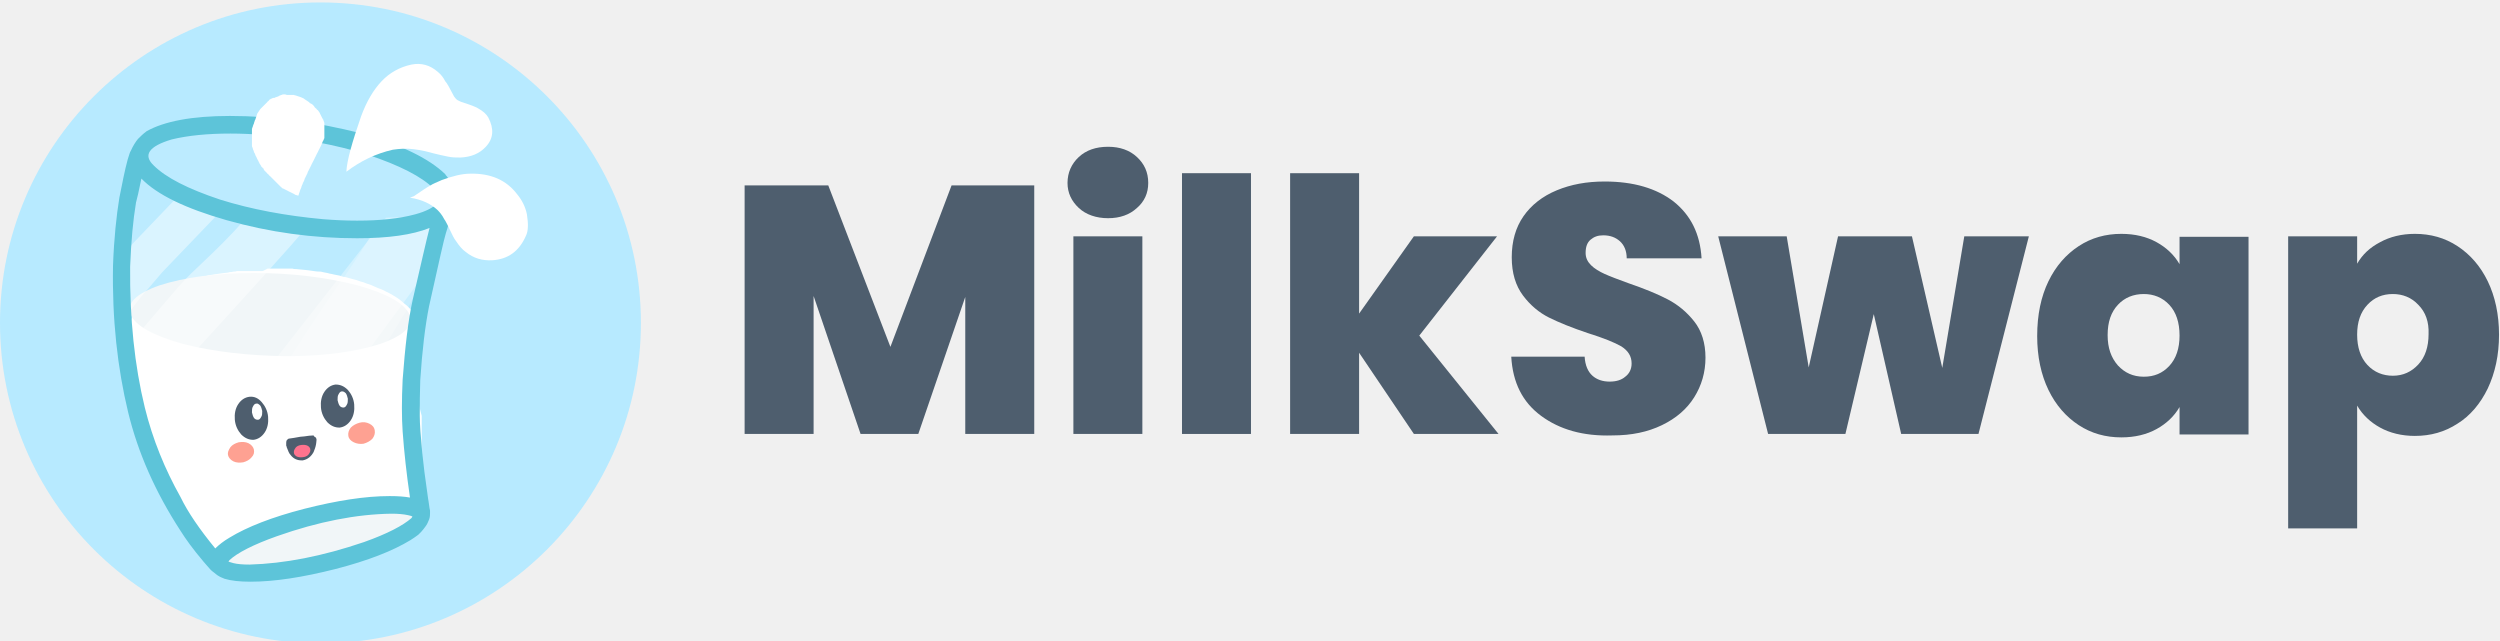
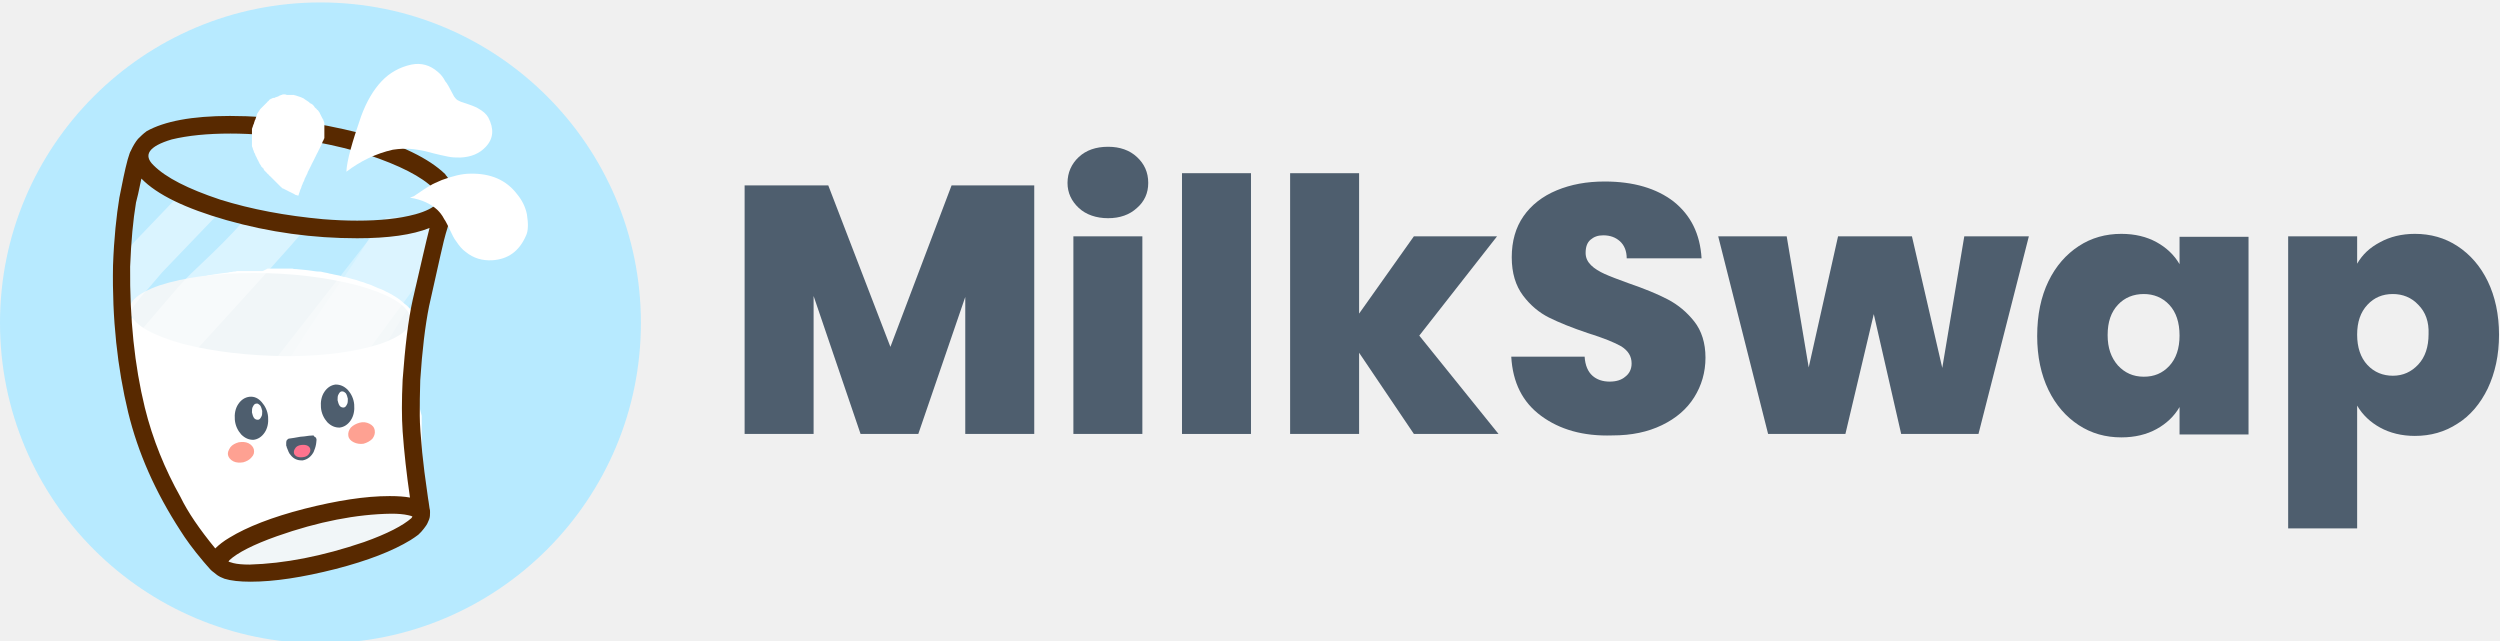
<svg xmlns="http://www.w3.org/2000/svg" version="1.1" id="Calque_1" x="0px" y="0px" viewBox="0 0 511 131" style="enable-background:new 0 0 511 131;" xml:space="preserve">
  <style type="text/css">
	.st0{fill:#4E5E6E;}
	.st1{fill:#B7EAFF;}
	.st2{fill:#FFFFFF;fill-opacity:6.274510e-02;}
	.st3{fill:#FFFFFF;}
	.st4{fill:#F1F6F8;}
	.st5{fill:#FFFFFF;fill-opacity:0.451;}
	.st6{fill:#F1F6F8;fill-opacity:0.451;}
	.st7{fill:#FFFFFF;fill-opacity:0.204;}
	.st8{fill:#FFFFFF;fill-opacity:0.333;}
- 	.st9{fill:#5DC4D9;}
+ 	.st9{fill:#582900;}
	.st10{fill:#FEA192;}
	.st11{fill:#FF738E;}
</style>
  <g>
    <path class="st0" d="M211.4,37.9v50.8h-14.1v-28l-9.6,28h-11.8l-9.6-28.2v28.2h-14.1V37.9h17.1l12.7,33l12.5-33H211.4z" />
    <path class="st0" d="M220.5,42.5c-1.5-1.4-2.3-3.1-2.3-5.1c0-2.1,0.8-3.9,2.3-5.3c1.5-1.4,3.5-2.1,6-2.1c2.4,0,4.4,0.7,5.9,2.1   c1.5,1.4,2.3,3.1,2.3,5.3c0,2.1-0.8,3.8-2.3,5.1c-1.5,1.4-3.5,2.1-5.9,2.1C224.1,44.6,222,43.9,220.5,42.5z M233.5,48.3v40.4h-14.1   V48.3H233.5z" />
    <path class="st0" d="M255.7,35.4v53.3h-14.1V35.4H255.7z" />
    <path class="st0" d="M289,88.7l-11.2-16.6v16.6h-14.1V35.4h14.1v28.7L289,48.3H306l-15.9,20.3l16.2,20.1H289z" />
    <path class="st0" d="M315,85c-3.8-2.8-5.8-6.8-6.1-12.1h15c0.1,1.8,0.7,3.1,1.6,3.9c0.9,0.8,2.1,1.2,3.5,1.2c1.3,0,2.4-0.3,3.2-1   c0.8-0.6,1.3-1.5,1.3-2.7c0-1.5-0.7-2.6-2.1-3.5c-1.4-0.8-3.6-1.7-6.8-2.7c-3.3-1.1-6-2.2-8-3.2c-2-1-3.8-2.5-5.3-4.5   c-1.5-2-2.3-4.6-2.3-7.8c0-3.3,0.8-6.1,2.4-8.4c1.6-2.3,3.9-4.1,6.8-5.3c2.9-1.2,6.1-1.8,9.8-1.8c5.9,0,10.6,1.4,14.1,4.1   c3.5,2.8,5.4,6.6,5.7,11.6h-15.3c0-1.5-0.5-2.7-1.4-3.5c-0.9-0.8-2-1.2-3.4-1.2c-1.1,0-1.9,0.3-2.6,0.9c-0.7,0.6-1,1.5-1,2.7   c0,1,0.4,1.8,1.1,2.5c0.7,0.7,1.7,1.3,2.8,1.8c1.1,0.5,2.7,1.1,4.9,1.9c3.2,1.1,5.9,2.2,8,3.3c2.1,1.1,3.9,2.6,5.4,4.5   c1.5,1.9,2.3,4.4,2.3,7.4c0,3-0.8,5.7-2.3,8.1c-1.5,2.4-3.7,4.3-6.6,5.7c-2.9,1.4-6.2,2.1-10.1,2.1C323.6,89.2,318.8,87.8,315,85z" />
    <path class="st0" d="M414.7,48.3l-10.3,40.4h-15.8l-5.6-24.5l-5.8,24.5h-15.8l-10.2-40.4h14l4.5,26.8l6-26.8h15.1l6.2,26.9   l4.5-26.9H414.7z" />
    <path class="st0" d="M418.7,57.5c1.5-3.1,3.6-5.5,6.2-7.2c2.6-1.7,5.5-2.5,8.7-2.5c2.8,0,5.2,0.6,7.2,1.7c2,1.1,3.6,2.6,4.7,4.5   v-5.6h14.1v40.4h-14.1v-5.6c-1.1,1.9-2.7,3.4-4.7,4.5c-2,1.1-4.4,1.7-7.2,1.7c-3.2,0-6.1-0.8-8.7-2.5c-2.6-1.7-4.7-4.1-6.2-7.2   c-1.5-3.1-2.3-6.8-2.3-11C416.4,64.3,417.2,60.6,418.7,57.5z M443.4,62.3c-1.4-1.5-3.2-2.2-5.2-2.2c-2.1,0-3.9,0.7-5.3,2.2   c-1.4,1.5-2.1,3.5-2.1,6.2c0,2.6,0.7,4.6,2.1,6.2c1.4,1.5,3.1,2.3,5.3,2.3c2.1,0,3.8-0.7,5.2-2.2c1.4-1.5,2.1-3.6,2.1-6.2   C445.5,65.9,444.8,63.8,443.4,62.3z" />
    <path class="st0" d="M486.5,49.5c2-1.1,4.4-1.7,7.1-1.7c3.2,0,6.1,0.8,8.7,2.5c2.6,1.7,4.7,4.1,6.2,7.2c1.5,3.1,2.3,6.8,2.3,10.9   c0,4.2-0.8,7.8-2.3,11c-1.5,3.1-3.6,5.6-6.2,7.2c-2.6,1.7-5.5,2.5-8.7,2.5c-2.7,0-5.1-0.6-7.1-1.7c-2-1.1-3.6-2.6-4.7-4.5V108   h-14.1V48.3h14.1v5.6C482.9,52,484.4,50.6,486.5,49.5z M494.3,62.3c-1.4-1.5-3.2-2.2-5.2-2.2c-2.1,0-3.8,0.7-5.2,2.2   c-1.4,1.5-2.1,3.5-2.1,6.1c0,2.6,0.7,4.7,2.1,6.2c1.4,1.5,3.2,2.2,5.2,2.2c2.1,0,3.8-0.8,5.2-2.3c1.4-1.5,2.1-3.6,2.1-6.2   C496.5,65.8,495.8,63.8,494.3,62.3z" />
  </g>
  <circle class="st1" cx="65.5" cy="66" r="65.5" />
  <g>
    <g>
      <path class="st2" d="M47.3,24.7c-6.7,0.1-11.8,0.9-15.1,2.5c-2.4,1.7-4,5.2-5,10.6c-1.3,7.4-1.2,18.5,0.2,33.1    c0.5,8.1,2.5,17.2,6,27.4L85,79.8c0.2-6.9,0.6-13,1.4-18.5c0.3-2.2,0.5-3.6,0.7-4.4c2-7.6,3-12.1,3-13.5c0.3-2.7-0.2-4.9-1.5-6.6    c-2.9-3.8-7.7-6.6-14.5-8.4C66.6,26.1,57.6,24.9,47.3,24.7" />
    </g>
    <g>
      <path class="st3" d="M53.6,55.4c-0.2,0-0.3,0-0.5,0c-0.2,0-0.5,0-0.9,0c-0.4,0-0.7,0-1,0c-0.3,0-0.6,0-0.9,0c-0.3,0-0.6,0-0.9,0    c-0.3,0-0.5,0-0.7,0c-0.2,0-0.4,0-0.6,0.1c-0.2,0-0.5,0-0.7,0.1c-0.2,0-0.5,0-0.7,0.1c-0.2,0-0.5,0.1-0.8,0.1    c-0.3,0-0.6,0.1-0.8,0.1c-0.2,0-0.5,0.1-0.7,0.1c-0.2,0-0.4,0.1-0.6,0.1c-0.2,0-0.4,0.1-0.7,0.1c-0.2,0-0.6,0.1-0.9,0.2    c-0.4,0.1-0.7,0.2-1,0.2c-0.3,0.1-0.6,0.2-0.9,0.2c-0.3,0.1-0.5,0.1-0.7,0.2c-0.2,0.1-0.5,0.1-0.8,0.2c-0.3,0.1-0.5,0.2-0.7,0.2    c-0.2,0.1-0.4,0.1-0.6,0.2c-0.2,0.1-0.4,0.1-0.6,0.2c-0.2,0.1-0.4,0.2-0.6,0.2c-0.2,0.1-0.5,0.2-0.7,0.3s-0.4,0.2-0.6,0.3    S34.3,59,34,59.1c-0.3,0.1-0.5,0.3-0.7,0.4c-0.2,0.1-0.5,0.3-0.7,0.4c-0.2,0.1-0.4,0.3-0.6,0.4c-0.2,0.1-0.4,0.3-0.6,0.4    c-0.2,0.1-0.4,0.3-0.6,0.4c-0.2,0.2-0.5,0.3-0.7,0.5c-0.2,0.2-0.4,0.3-0.6,0.5c-0.2,0.1-0.3,0.3-0.5,0.5c-0.2,0.2-0.3,0.3-0.5,0.4    c-0.1,0.1-0.3,0.3-0.4,0.4c-0.1,0.1-0.3,0.3-0.4,0.4c-0.1,0.2-0.3,0.3-0.4,0.5c-0.1,0.2-0.3,0.4-0.3,0.6c-0.1,0.2-0.2,0.4-0.3,0.6    c-0.1,0.2-0.1,0.4-0.2,0.7c-0.1,0.2-0.1,0.5-0.1,0.7c0,0.2-0.1,0.4-0.1,0.7c0,0.3,0,0.5,0,0.7c0,0.2,0,0.5,0,0.7    c0,0.2,0,0.5,0,0.7c0,0.2,0,0.4,0,0.6c0,0.2,0,0.4,0.1,0.6c0,0.2,0,0.4,0.1,0.6s0.1,0.5,0.1,0.8c0,0.3,0.1,0.6,0.1,0.8    c0,0.3,0.1,0.5,0.1,0.7c0,0.2,0.1,0.5,0.2,0.8s0.1,0.6,0.2,0.9c0.1,0.3,0.1,0.5,0.2,0.7c0,0.2,0.1,0.4,0.1,0.7s0.1,0.5,0.2,0.8    c0.1,0.3,0.1,0.5,0.2,0.7c0,0.2,0.1,0.4,0.1,0.6c0,0.2,0.1,0.5,0.2,0.8s0.1,0.6,0.2,0.9s0.1,0.6,0.2,0.8c0.1,0.2,0.1,0.5,0.1,0.7    c0,0.2,0.1,0.4,0.1,0.6c0,0.2,0.1,0.4,0.1,0.7c0.1,0.3,0.1,0.5,0.2,0.7c0,0.2,0.1,0.5,0.2,0.8c0.1,0.3,0.1,0.6,0.2,0.9    c0.1,0.3,0.1,0.6,0.2,0.8c0.1,0.2,0.1,0.5,0.2,0.7c0.1,0.2,0.1,0.5,0.2,0.7c0,0.2,0.1,0.5,0.1,0.7c0,0.2,0.1,0.5,0.1,0.7    c0.1,0.2,0.1,0.5,0.2,0.8c0.1,0.3,0.1,0.6,0.2,0.9c0.1,0.3,0.1,0.6,0.2,0.9c0.1,0.2,0.1,0.5,0.2,0.8c0.1,0.3,0.1,0.5,0.2,0.8    c0.1,0.3,0.1,0.5,0.2,0.7c0.1,0.2,0.1,0.4,0.2,0.7c0.1,0.2,0.1,0.4,0.2,0.7c0.1,0.3,0.2,0.5,0.3,0.9c0.1,0.3,0.2,0.6,0.3,0.8    c0.1,0.2,0.1,0.4,0.2,0.6c0.1,0.2,0.2,0.5,0.3,0.7c0.1,0.3,0.2,0.5,0.3,0.8c0.1,0.3,0.2,0.5,0.3,0.7c0.1,0.2,0.2,0.5,0.4,0.8    c0.1,0.3,0.3,0.6,0.4,0.8c0.1,0.2,0.2,0.5,0.4,0.7c0.1,0.3,0.3,0.5,0.4,0.8c0.1,0.3,0.3,0.5,0.4,0.7c0.1,0.2,0.3,0.5,0.4,0.7    c0.1,0.2,0.3,0.4,0.4,0.6c0.1,0.2,0.3,0.4,0.4,0.6c0.1,0.2,0.3,0.4,0.4,0.6c0.1,0.2,0.3,0.4,0.5,0.6c0.2,0.2,0.3,0.5,0.5,0.7    c0.2,0.2,0.3,0.5,0.5,0.7c0.2,0.2,0.3,0.4,0.4,0.6s0.3,0.4,0.4,0.5c0.2,0.2,0.3,0.4,0.5,0.6c0.2,0.2,0.4,0.4,0.5,0.5    c0.1,0.1,0.3,0.3,0.5,0.5c0.2,0.2,0.3,0.4,0.5,0.5c0.1,0.1,0.3,0.3,0.5,0.5c0.2,0.2,0.3,0.3,0.5,0.5c0.2,0.2,0.4,0.4,0.5,0.5    c0.2,0.1,0.3,0.3,0.5,0.5c0.2,0.2,0.4,0.3,0.6,0.5c0.2,0.1,0.4,0.3,0.5,0.4c0.2,0.1,0.4,0.3,0.6,0.4c0.2,0.2,0.5,0.3,0.7,0.4    c0.2,0.1,0.4,0.2,0.6,0.3c0.2,0.1,0.4,0.2,0.6,0.3c0.2,0.1,0.5,0.2,0.8,0.3c0.3,0.1,0.5,0.2,0.7,0.2c0.2,0.1,0.4,0.1,0.7,0.2    c0.3,0.1,0.5,0.1,0.8,0.2c0.2,0,0.5,0.1,0.8,0.1c0.3,0,0.6,0.1,0.8,0.1s0.6,0,0.9,0.1c0.3,0,0.6,0,0.8,0c0.2,0,0.4,0,0.7,0    c0,0,0,0,0,0c0.2,0,0.5,0,0.7,0c0.2,0,0.5,0,0.7,0c0.3,0,0.5,0,0.7,0c0.2,0,0.5,0,0.7,0c0.2,0,0.5,0,0.7-0.1c0.2,0,0.4,0,0.6-0.1    c0.2,0,0.4-0.1,0.7-0.1c0.2,0,0.5-0.1,0.7-0.1c0.2,0,0.5-0.1,0.7-0.1c0.2,0,0.5-0.1,0.7-0.1c0.3,0,0.5-0.1,0.7-0.1    c0.2,0,0.4-0.1,0.7-0.1c0.2,0,0.5-0.1,0.8-0.2c0.3-0.1,0.6-0.1,0.9-0.2c0.3-0.1,0.6-0.1,0.8-0.2c0.2-0.1,0.5-0.1,0.7-0.2    c0.2-0.1,0.5-0.1,0.7-0.2s0.4-0.1,0.6-0.1c0.2-0.1,0.4-0.1,0.7-0.2c0.3-0.1,0.5-0.1,0.8-0.2c0.3-0.1,0.5-0.1,0.8-0.2    c0.3-0.1,0.5-0.1,0.7-0.2c0.2-0.1,0.5-0.1,0.7-0.2c0.2-0.1,0.4-0.1,0.6-0.2c0.2-0.1,0.4-0.1,0.6-0.2c0.2-0.1,0.4-0.1,0.7-0.2    c0.2-0.1,0.4-0.1,0.7-0.2c0.2-0.1,0.5-0.2,0.8-0.2c0.3-0.1,0.5-0.2,0.8-0.2c0.3-0.1,0.5-0.2,0.8-0.2c0.3-0.1,0.5-0.2,0.8-0.3    c0.3-0.1,0.5-0.2,0.8-0.3c0.3-0.1,0.5-0.2,0.7-0.3c0.2-0.1,0.4-0.2,0.6-0.2c0.2-0.1,0.4-0.2,0.7-0.3c0.3-0.1,0.6-0.2,0.9-0.3    c0.3-0.1,0.6-0.2,0.8-0.3c0.2-0.1,0.4-0.2,0.7-0.3c0.3-0.1,0.5-0.3,0.7-0.4c0.2-0.1,0.5-0.3,0.7-0.4c0.2-0.1,0.4-0.3,0.7-0.5    c0.2-0.2,0.5-0.3,0.6-0.5c0.2-0.1,0.3-0.3,0.5-0.5s0.3-0.4,0.4-0.6s0.2-0.4,0.2-0.6c0.1-0.2,0.1-0.4,0.2-0.6    c0-0.2,0.1-0.4,0.1-0.7c0-0.2,0.1-0.5,0.1-0.8c0-0.3,0.1-0.6,0.1-0.9c0-0.3,0.1-0.5,0.1-0.8c0-0.2,0-0.6,0.1-1    c0-0.4,0-0.9,0.1-1.2s0-0.7,0-1c0-0.3,0-0.6,0-1.1c0-0.4,0-0.8,0-1.3c0-0.4,0-0.8,0-1.3c0-0.4,0-0.8,0-1c0-0.2,0-0.6,0-0.9    c0-0.4,0-0.8,0-1.2c0-0.4,0-0.9,0-1.3c0-0.4,0-0.8,0-1.1c0-0.3,0-0.7,0-1.1s0-0.8,0-1.2c0-0.4,0-0.8,0-1c0-0.2,0-0.5,0-0.9    c0-0.4,0-0.7,0-1c0-0.3,0-0.6,0-0.8l-2.6-10.1c0-0.2,0.1-0.4,0.1-0.6c0-0.2,0.1-0.4,0.2-0.7c0.1-0.3,0.1-0.5,0.2-0.7    c0.1-0.2,0.1-0.5,0.2-0.7c0.1-0.2,0.1-0.5,0.2-0.7c0-0.2,0.1-0.4,0.2-0.6c0.1-0.2,0.1-0.5,0.2-0.7c0.1-0.3,0.1-0.5,0.2-0.8    c0.1-0.3,0.1-0.5,0.2-0.8c0.1-0.2,0.1-0.5,0.2-0.7c0.1-0.3,0.1-0.5,0.1-0.7c0-0.2,0-0.4,0.1-0.7c0-0.3,0-0.5-0.1-0.7    c0-0.2-0.1-0.4-0.2-0.7c-0.1-0.2-0.2-0.4-0.4-0.6c-0.1-0.2-0.3-0.4-0.5-0.6c-0.2-0.2-0.3-0.4-0.5-0.6c-0.2-0.2-0.4-0.4-0.6-0.6    c-0.2-0.2-0.4-0.4-0.7-0.6c-0.2-0.2-0.5-0.4-0.7-0.6c-0.2-0.2-0.5-0.4-0.8-0.6c-0.3-0.2-0.6-0.4-0.8-0.5c-0.3-0.2-0.5-0.3-0.7-0.4    c-0.2-0.1-0.5-0.3-0.8-0.4c-0.3-0.2-0.6-0.3-0.8-0.4c-0.2-0.1-0.5-0.2-0.8-0.3c-0.3-0.1-0.6-0.3-0.9-0.4c-0.3-0.1-0.6-0.3-1-0.4    c-0.3-0.1-0.7-0.2-1.1-0.4c-0.4-0.1-0.8-0.2-1-0.3s-0.6-0.2-1-0.3s-0.8-0.2-1.1-0.3c-0.3-0.1-0.6-0.2-0.9-0.2    c-0.3-0.1-0.5-0.1-0.7-0.2c-0.2-0.1-0.5-0.1-0.9-0.2c-0.4-0.1-0.6-0.1-0.9-0.2c-0.2,0-0.5-0.1-0.9-0.2c-0.4-0.1-0.7-0.1-1-0.2    s-0.6-0.1-1-0.1c-0.3,0-0.6-0.1-0.8-0.1c-0.2,0-0.5-0.1-0.7-0.1c-0.2,0-0.5-0.1-0.8-0.1c-0.3,0-0.7-0.1-1-0.1    c-0.4,0-0.7-0.1-1-0.1c-0.3,0-0.6,0-0.8-0.1c-0.3,0-0.5,0-0.8,0c-0.3,0-0.5,0-0.8,0c-0.2,0-0.5,0-0.8,0c-0.3,0-0.6,0-0.9,0    c-0.3,0-0.6,0-0.9,0c-0.3,0-0.6,0-0.9,0C53.8,55.4,53.7,55.4,53.6,55.4z" />
    </g>
    <g>
      <path class="st4" d="M51.9,55.8c-7.8,0-14.2,0.9-19.2,2.5c-4.9,1.7-6.9,3.7-6,6c1,2.3,4.6,4.3,10.7,6c6.3,1.6,13.3,2.4,21.1,2.5    c7.8,0,14.2-0.9,19.2-2.5c4.9-1.7,6.9-3.7,6-6c-1-2.3-4.6-4.3-10.7-6C66.7,56.7,59.7,55.8,51.9,55.8" />
    </g>
    <g>
      <path class="st5" d="M36.6,39.9l-9,9.4c-0.8,0.8-1.2,1.4-1.3,1.6c-0.9,2.2-0.9,6.5-0.1,13c0.1,0,0.3-0.2,0.7-0.7    c1.4-1.9,2.5-3.3,3.3-4.1c0.4-0.5,1.5-1.7,3-3.5l11.7-12.2L36.6,39.9" />
    </g>
    <g>
      <path class="st5" d="M50.2,44.7c-1.7,1.9-3.2,3.5-4.6,4.9c-0.8,0.8-2.7,2.7-5.9,5.7c-0.9,0.8-1.9,1.9-3.2,3.3L25.7,71.2    c-0.4,0.7-0.4,1.8,0,3.5l2.1,7l0.5,1.3c0,0.1,0.1,0.2,0.2,0.2c0.2,0,0.5-0.1,0.7-0.3c0.7-0.6,1.4-1.2,2-1.8l8.5-9.1    C52.4,58.1,59.7,50,61.7,47.6L50.2,44.7" />
    </g>
    <g>
      <path class="st6" d="M83.8,104.4c-0.1,0-0.3,0-0.5,0c-0.2,0-0.4,0-0.7,0c-0.3,0-0.6,0-0.7,0c-0.2,0-0.3,0-0.5,0    c-0.2,0-0.4,0-0.7,0c-0.3,0-0.6,0-0.9,0c-0.3,0-0.5,0-0.6,0c-0.2,0-0.4,0-0.6,0c-0.2,0-0.5,0-0.7,0c-0.2,0-0.5,0-0.7,0    c-0.2,0-0.6,0-1,0.1c-0.4,0-0.8,0.1-1,0.1c-0.2,0-0.5,0.1-0.8,0.1c-0.3,0-0.7,0.1-1.1,0.1c-0.5,0.1-0.9,0.1-1.1,0.2    c-0.3,0-0.6,0.1-0.8,0.1c-0.3,0.1-0.8,0.1-1.4,0.3c-0.6,0.1-1.2,0.2-1.6,0.3c-0.4,0.1-0.8,0.2-1.3,0.3c-0.4,0.1-0.8,0.2-1.2,0.3    c-0.4,0.1-0.8,0.2-1.2,0.3c-0.4,0.1-0.9,0.2-1.4,0.3c-0.5,0.1-0.9,0.2-1.3,0.3c-0.4,0.1-0.8,0.2-1.2,0.3c-0.4,0.1-0.8,0.3-1.2,0.4    s-0.8,0.3-1.1,0.4c-0.4,0.1-0.7,0.3-1.1,0.4c-0.4,0.1-0.7,0.3-1,0.4c-0.3,0.1-0.6,0.3-0.9,0.4s-0.6,0.3-0.9,0.4    c-0.3,0.1-0.6,0.3-0.9,0.4c-0.3,0.2-0.6,0.3-1,0.5c-0.4,0.2-0.7,0.4-0.8,0.5c-0.2,0.1-0.3,0.2-0.4,0.3c-0.1,0.1-0.3,0.2-0.4,0.3    c-0.1,0.1-0.3,0.2-0.4,0.3c-0.1,0.1-0.3,0.2-0.4,0.2c-0.1,0.1-0.2,0.2-0.4,0.2s-0.3,0.2-0.5,0.3s-0.4,0.3-0.5,0.4    c-0.1,0.1-0.3,0.2-0.4,0.3c-0.1,0.1-0.3,0.2-0.4,0.3c-0.1,0.1-0.2,0.2-0.3,0.3c-0.1,0.1-0.2,0.2-0.2,0.3c0,0.1,0.1,0.1,0.3,0.2    c0.1,0,0.2,0.1,0.3,0.1c0.4,0.1,0.8,0.2,1.3,0.3c0.5,0.1,0.9,0.1,1.4,0.2c0.5,0,0.9,0.1,1.3,0.1c0.4,0,0.8,0,1.3,0    c0.4,0,0.8,0,1.2-0.1c0.4,0,0.8-0.1,1.3-0.2c0.4-0.1,0.9-0.1,1.3-0.2c0.4-0.1,0.8-0.1,1.2-0.2c0.4-0.1,0.8-0.1,1.2-0.2    c0.4-0.1,0.9-0.2,1.3-0.3c0.4-0.1,0.9-0.2,1.3-0.3c0.5-0.1,0.9-0.2,1.3-0.4c0.4-0.1,0.8-0.2,1.2-0.4c0.4-0.1,0.9-0.3,1.6-0.5    c0.6-0.2,1.1-0.3,1.5-0.4c0.3-0.1,0.7-0.2,1.1-0.3s0.9-0.3,1.6-0.5c0.7-0.2,1.2-0.4,1.5-0.5c0.3-0.1,0.6-0.2,0.8-0.3    c0.2-0.1,0.5-0.2,0.7-0.3c0.2-0.1,0.7-0.2,1.3-0.4c0.6-0.2,1-0.4,1.3-0.5c0.2-0.1,0.5-0.2,0.8-0.3c0.3-0.1,0.8-0.3,1.4-0.5    c0.6-0.2,1-0.4,1.3-0.5c0.2-0.1,0.4-0.2,0.6-0.2c0.1-0.1,0.4-0.2,0.7-0.3s0.5-0.2,0.7-0.3l0.2-0.1L83.8,104.4L83.8,104.4z" />
    </g>
    <g>
      <path class="st6" d="M83.6,104.5c-0.3-0.1-0.7-0.3-1.2-0.4c-0.6-0.1-1.1-0.2-1.6-0.3c-0.5,0-1-0.1-1.5-0.1s-1,0-1.5,0.1    c-0.5,0-1,0.1-1.6,0.1c-0.6,0.1-1.4,0.2-2.4,0.4c-1.1,0.2-1.8,0.4-2.3,0.5s-1,0.2-1.5,0.4c-0.5,0.1-1,0.3-1.5,0.4    c-0.5,0.1-1.1,0.3-2,0.5s-1.5,0.4-1.9,0.5c-0.4,0.1-0.8,0.2-1.2,0.3c-0.4,0.1-0.7,0.2-1.1,0.3c-0.3,0.1-0.8,0.2-1.5,0.5    s-1.1,0.4-1.4,0.4c-0.3,0.1-0.6,0.2-0.8,0.3c-0.3,0.1-0.7,0.2-1.3,0.4c-0.6,0.2-1.1,0.4-1.5,0.6c-0.4,0.2-0.8,0.3-1.2,0.5    s-0.6,0.3-1,0.4c-0.3,0.1-0.7,0.3-1,0.4c-0.4,0.2-0.7,0.3-0.9,0.4c-0.3,0.1-0.5,0.2-0.7,0.3c-0.2,0.1-0.5,0.2-0.9,0.4    c-0.4,0.2-0.7,0.3-0.9,0.4c-0.2,0.1-0.3,0.1-0.5,0.2c-0.2,0.1-0.3,0.2-0.6,0.3c-0.2,0.1-0.5,0.2-0.7,0.3c-0.2,0.1-0.4,0.2-0.5,0.3    c-0.1,0.1-0.3,0.2-0.5,0.3c-0.2,0.1-0.3,0.2-0.5,0.3c-0.1,0.1-0.3,0.2-0.4,0.3c-0.1,0.1-0.3,0.2-0.4,0.3c-0.1,0.1-0.2,0.2-0.4,0.3    c-0.1,0.1-0.2,0.3-0.1,0.5c0.1,0.2,0.3,0.3,0.6,0.4c0.1,0,0.2,0.1,0.3,0.1c0.2,0.1,0.4,0.2,0.7,0.2c0.3,0.1,0.7,0.2,1.1,0.3    c0.4,0.1,0.8,0.1,1.3,0.1c0.5,0,1,0,1.6,0c0.6,0,1.1,0,1.6-0.1c0.5,0,0.9-0.1,1.2-0.1c0.3,0,0.6-0.1,0.9-0.1    c0.3,0,0.5-0.1,0.6-0.1l8.9-0.4c0.2-0.1,0.6-0.1,1-0.3c0.5-0.1,1.1-0.3,1.8-0.5c0.8-0.2,1.5-0.4,2.1-0.7c0.6-0.2,1.2-0.4,1.8-0.6    c0.6-0.2,1.1-0.4,1.7-0.6c0.5-0.2,1-0.4,1.5-0.6s1-0.4,1.4-0.6c0.5-0.2,0.9-0.4,1.3-0.6c0.4-0.2,0.8-0.4,1.2-0.6    c0.4-0.2,0.8-0.4,1.2-0.6c0.4-0.2,0.7-0.4,1.1-0.5s0.6-0.3,0.9-0.5c0.3-0.1,0.5-0.3,0.7-0.4c0.2-0.1,0.4-0.2,0.6-0.3    c0.2-0.1,0.4-0.2,0.6-0.3c0.2-0.1,0.4-0.2,0.6-0.4c0.2-0.2,0.4-0.3,0.6-0.4c0.1-0.1,0.3-0.2,0.4-0.3c0.1-0.1,0.3-0.2,0.4-0.4    c0.1-0.1,0.3-0.3,0.4-0.4c0.1-0.1,0.2-0.2,0.3-0.3c0.1-0.1,0.2-0.2,0.2-0.3c0.1-0.1,0-0.2-0.2-0.4c-0.2-0.2-0.5-0.3-0.9-0.5    C83.8,104.5,83.7,104.5,83.6,104.5z" />
    </g>
    <g>
      <path class="st4" d="M85.1,103.1c-1.8-0.7-5.2-0.6-10.2,0.3c-5,0.9-10.2,2.3-15.6,4.2c-5.3,1.9-9.3,3.9-11.8,5.7    c-2.4,1.8-2.8,3.1-1.2,3.8c1.8,0.7,5.2,0.6,10.2-0.3c5-0.9,10.1-2.3,15.5-4.2c5.3-1.9,9.3-3.8,11.9-5.7    C86.4,105.1,86.8,103.9,85.1,103.1" />
    </g>
    <g>
      <path class="st4" d="M83.4,104.7c-1.6-0.8-4.7-1-9.3-0.5c-4.6,0.5-9.5,1.5-14.5,3c-5,1.5-8.8,3.1-11.4,4.7    c-2.4,1.6-2.9,2.8-1.5,3.7c1.6,0.8,4.7,1,9.3,0.5c4.6-0.5,9.5-1.5,14.5-3c5-1.5,8.8-3.1,11.4-4.7    C84.3,106.8,84.8,105.5,83.4,104.7" />
    </g>
    <g>
      <path class="st7" d="M88.9,46.1l-12,0.2c-0.3,0.6-0.7,1.2-1.1,1.9c-0.4,0.7-1.1,1.7-2,3.2c-0.9,1.4-1.6,2.5-2.1,3.2    c-0.5,0.7-1,1.5-1.5,2.2c-0.5,0.7-1,1.4-1.5,2.1c-0.5,0.7-1.2,1.8-2.2,3.2c-1,1.5-1.7,2.5-2.2,3.3c-0.5,0.7-0.9,1.4-1.4,2.1    s-0.9,1.3-1.2,1.9c-0.4,0.6-0.9,1.4-1.7,2.6c-0.7,1.1-1.3,2-1.7,2.7c-0.4,0.6-0.8,1.3-1.3,2c-0.5,0.7-0.9,1.3-1.3,1.9    c-0.4,0.6-1,1.6-1.9,2.9c-0.9,1.3-1.5,2.3-1.9,2.8c-0.4,0.5-0.7,1-1,1.5c-0.3,0.5-0.8,1.2-1.5,2.2c-0.7,1-1.2,1.7-1.5,2.2    c-0.4,0.5-0.7,1-1,1.4c-0.3,0.4-0.7,1-1.2,1.8c-0.5,0.8-0.9,1.4-1.2,1.8c-0.3,0.4-0.5,0.8-0.8,1.1c-0.2,0.3-0.5,0.7-0.8,1.2    c-0.3,0.5-0.6,0.9-0.9,1.3c-0.2,0.4-0.5,0.7-0.7,1.1c-0.2,0.4-0.4,0.6-0.5,0.9c-0.1,0.2-0.3,0.5-0.5,0.8c-0.2,0.3-0.3,0.6-0.5,0.9    c-0.2,0.3-0.3,0.7-0.2,1.2c0,0.5,0.1,1,0.2,1.4c0.1,0.4,0.3,0.9,0.5,1.3c0.2,0.5,0.4,1,0.8,1.7c0.3,0.7,0.6,1.2,0.7,1.5    c0.2,0.3,0.3,0.6,0.4,0.8c0.1,0.2,0.3,0.5,0.4,0.7c0,0.1,0.1,0.1,0.3,0.1c0.3,0,0.9-0.2,1.7-0.5c1.1-0.5,2-1,2.7-1.4    c0.7-0.4,1.3-0.8,1.8-1.2c0.5-0.4,1-0.8,1.5-1.1c0.4-0.4,1.1-0.9,1.9-1.7c0.8-0.8,1.5-1.4,2-1.9c0.5-0.5,1-1,1.5-1.6    c0.5-0.6,1.2-1.4,2-2.4c0.8-1,1.5-1.9,2-2.5c0.5-0.7,1-1.3,1.4-1.9c0.4-0.6,0.9-1.1,1.3-1.7c0.5-0.6,1.1-1.5,2-2.6    c0.9-1.1,1.5-2,2-2.6c0.5-0.6,0.9-1.1,1.2-1.6c0.4-0.5,0.8-1.1,1.4-1.9c0.6-0.8,1.1-1.4,1.5-2c0.4-0.6,0.9-1.2,1.3-1.8    c0.4-0.6,0.9-1.3,1.3-1.9c0.4-0.6,0.8-1.2,1.3-1.9c0.4-0.7,0.8-1.3,1.2-1.9c0.4-0.6,0.7-1.2,1.1-1.7c0.3-0.5,0.7-1,1.1-1.7    c0.4-0.6,0.7-1.1,0.9-1.5c0.2-0.4,0.5-0.8,0.7-1.2c0.3-0.4,0.6-1,1.1-1.8c0.5-0.8,0.9-1.4,1.2-2c0.3-0.5,0.6-1,0.9-1.4    c0.2-0.4,0.5-0.8,0.7-1.3c0.2-0.4,0.5-0.9,0.7-1.3c0.2-0.4,0.5-0.9,0.7-1.4c0.3-0.5,0.5-0.9,0.7-1.3c0.2-0.3,0.4-0.7,0.6-1.1    c0.2-0.4,0.4-0.7,0.6-1c0.2-0.3,0.4-0.6,0.6-1c0.2-0.3,0.4-0.7,0.6-1c0.2-0.3,0.3-0.6,0.5-0.9c0.1-0.3,0.3-0.6,0.5-1    c0.2-0.4,0.4-0.7,0.5-1c0.1-0.3,0.3-0.6,0.4-0.8s0.1-0.5,0.1-0.8c0-0.3,0-0.6-0.1-0.9c0-0.3-0.1-0.6-0.2-0.9    c-0.1-0.3-0.1-0.6-0.3-1c-0.1-0.3-0.2-0.7-0.3-0.9L88.9,46.1z" />
    </g>
    <g>
      <path class="st8" d="M88.9,44.1l-10,0.4L50.6,80.7c-4.5,6.2-9,12.1-13.5,17.8l-1.4,1.9c-0.1,0.2-0.2,0.5-0.2,0.7    c0.1,0.9,0.9,2.5,2.4,4.9l2.3,3.3c0.2,0.3,0.5,0.4,0.7,0.3c3.6-1.5,7.7-4.7,12.4-9.6c2.4-2.5,4.9-5.5,7.6-9.1l9.4-12.5l14.5-19.7    c0.8-1.3,1.8-3,3-5.1c0.2-0.5,0.5-1,0.6-1.6C88.9,50.3,89.1,47.8,88.9,44.1" />
    </g>
    <g>
      <path class="st9" d="M47.1,27.3c2.2,0,4.5,0.1,7,0.3c7.6,0.7,14.6,2,21,4c6.6,2.2,11.1,4.5,13.6,7l0,0c0.6,0.6,0.9,1.1,1,1.6h0    l-0.4,1.4l0,0c-0.7,0.8-2.2,1.6-4.4,2.2c-3.3,0.9-7.3,1.3-11.9,1.3c-2.2,0-4.5-0.1-7-0.3c-7.6-0.7-14.6-2-21-4    c-6.6-2.2-11.1-4.5-13.6-7c-2.2-2.1-1-3.9,3.7-5.3C38.4,27.7,42.4,27.3,47.1,27.3z M28.9,36.5L28.9,36.5c3.2,3.3,9,6.1,17.4,8.5    c8.8,2.5,17.7,3.7,26.7,3.7c6.4,0,11.3-0.7,14.8-2.1h0c-0.7,2.7-1.8,7.6-3.4,14.5c-1,4.4-1.6,9.9-2.1,16.5    c-0.2,4.2-0.2,7.7,0,10.6c0.3,4.2,0.8,8.7,1.5,13.5h0c-1.1-0.2-2.5-0.3-4.1-0.3l-0.1,0c-4.9,0-10.7,0.9-17.4,2.6    c-6.6,1.7-11.7,3.7-15.3,5.9c-1.2,0.7-2.2,1.5-2.9,2.2l0,0c-3.2-3.9-5.6-7.4-7.1-10.5c-3.2-5.7-5.7-11.8-7.3-18.3    c-2.1-8.6-3.1-18.2-3-28.8c0.2-5.2,0.6-9.5,1.2-13.1C28,40.7,28.4,39,28.9,36.5L28.9,36.5z M80,105c1.4,0,2.5,0.1,3.4,0.3    c0.5,0.1,0.8,0.2,0.9,0.3l-0.2,0.3c-1.7,1.5-4.9,3.2-9.7,4.9c-8.5,2.9-16.3,4.4-23.4,4.6h0c-1.4,0-2.5-0.1-3.3-0.3    c-0.4-0.1-0.7-0.2-1-0.3l0.2-0.3c1.6-1.5,4.9-3.2,9.7-4.9C65.1,106.6,72.9,105.1,80,105L80,105z M47,23.7c-7.8,0-13.4,1.1-17,3.1    h0c-0.7,0.5-1.3,1.1-1.8,1.6c-0.5,0.6-1,1.4-1.5,2.5c-0.1,0.1-0.3,0.7-0.6,1.7h0c-0.6,2.2-1.1,4.8-1.7,7.8    c-0.6,3.7-1.1,8.3-1.3,13.9c-0.2,10.9,0.9,20.9,3.1,30c2,8.2,5.5,16.2,10.7,24.2c1,1.6,2.5,3.7,4.7,6.3h0c0,0,0,0,0,0h0    c0.4,0.5,0.9,1,1.4,1.6h0c0.2,0.2,0.4,0.4,0.7,0.6c0.4,0.3,0.7,0.6,1.1,0.8c0.3,0.2,0.7,0.3,1.1,0.5h0c1.3,0.4,3.1,0.6,5.3,0.6    c4.9,0,10.7-0.9,17.4-2.6c6.6-1.7,11.7-3.7,15.3-5.9c0.6-0.4,1.1-0.7,1.6-1.1h0c0.2-0.2,0.4-0.4,0.6-0.6c0.4-0.5,0.7-0.8,0.8-1    c0.4-0.5,0.6-1,0.8-1.5c0.2-0.5,0.2-1,0.2-1.5c0-0.3,0-0.5-0.1-0.8l-0.2-1.4l0,0l0,0c0-0.2-0.1-0.4-0.1-0.6    c-0.6-4.1-1-7.3-1.2-9.4c-0.3-3.3-0.5-5.8-0.5-7.5c0-2.2,0-4.6,0.1-7.3c0.4-6.1,1-11.1,1.8-15.1c2-9,3.1-13.9,3.4-14.8l1.5-5h0    c1.2-2,0.7-4.3-1.3-6.8l0,0c-0.1-0.1-0.2-0.2-0.3-0.4l0,0c-3.3-3.2-9-6-17.4-8.4C64.8,25,56,23.7,47,23.7z" />
    </g>
    <g>
      <path class="st3" d="M58.6,19.3c0,0-0.1,0-0.1,0c-0.1,0-0.2,0-0.3,0c-0.1,0-0.2,0-0.3,0c-0.1,0-0.2,0-0.3,0.1    c-0.1,0-0.2,0-0.3,0.1c-0.1,0-0.2,0-0.2,0.1c-0.1,0-0.1,0-0.2,0.1c-0.1,0-0.2,0.1-0.3,0.1c-0.1,0-0.2,0.1-0.3,0.1    c-0.1,0-0.1,0.1-0.2,0.1C56,20,56,20,55.9,20c-0.1,0-0.2,0.1-0.3,0.1c-0.1,0.1-0.2,0.1-0.2,0.1c-0.1,0-0.1,0.1-0.2,0.1    c-0.1,0.1-0.2,0.1-0.2,0.2c-0.1,0.1-0.1,0.1-0.2,0.2c-0.1,0-0.1,0.1-0.2,0.2c-0.1,0.1-0.1,0.1-0.2,0.2c-0.1,0.1-0.1,0.1-0.2,0.2    c-0.1,0.1-0.1,0.1-0.2,0.2c-0.1,0.1-0.1,0.1-0.2,0.2c-0.1,0.1-0.1,0.1-0.2,0.2c-0.1,0.1-0.1,0.1-0.2,0.2c-0.1,0.1-0.1,0.1-0.2,0.2    c-0.1,0.1-0.1,0.2-0.2,0.3c-0.1,0.1-0.1,0.2-0.2,0.3c-0.1,0.1-0.1,0.2-0.2,0.3c0,0.1-0.1,0.2-0.1,0.3c0,0.1-0.1,0.2-0.1,0.3    c0,0.1-0.1,0.2-0.1,0.3c0,0.1-0.1,0.2-0.1,0.3c0,0.1-0.1,0.1-0.1,0.2c0,0.1-0.1,0.2-0.1,0.3c0,0.1-0.1,0.2-0.1,0.3    c0,0.1,0,0.2-0.1,0.2c0,0.1,0,0.2-0.1,0.3c0,0.1,0,0.2-0.1,0.3c0,0.1,0,0.2-0.1,0.3c0,0.1,0,0.2,0,0.3c0,0.1,0,0.2,0,0.2    c0,0.1,0,0.1,0,0.2c0,0.1,0,0.1,0,0.2c0,0.1,0,0.2,0,0.3c0,0.1,0,0.2,0,0.3c0,0.1,0,0.2,0,0.3s0,0.1,0,0.2c0,0.1,0,0.2,0,0.3    c0,0.1,0,0.2,0,0.3c0,0.1,0,0.2,0,0.2c0,0.1,0,0.2,0,0.2c0,0.1,0,0.2,0,0.2c0,0.1,0,0.2,0,0.3c0,0.1,0,0.2,0.1,0.3    c0,0.1,0,0.2,0.1,0.3c0,0.1,0,0.2,0.1,0.3c0,0.1,0.1,0.2,0.1,0.3c0,0.1,0,0.2,0.1,0.2c0,0.1,0.1,0.2,0.1,0.2    c0,0.1,0.1,0.2,0.1,0.3c0,0.1,0.1,0.2,0.1,0.2c0,0.1,0.1,0.1,0.1,0.2c0,0.1,0.1,0.1,0.1,0.2c0,0.1,0.1,0.2,0.1,0.2    c0,0.1,0.1,0.2,0.1,0.2c0,0.1,0.1,0.1,0.1,0.2c0,0.1,0.1,0.1,0.1,0.2c0,0.1,0.1,0.1,0.1,0.2c0,0.1,0.1,0.2,0.1,0.2    c0.1,0.1,0.1,0.2,0.2,0.3c0.1,0.1,0.1,0.2,0.1,0.2c0,0.1,0.1,0.1,0.2,0.2c0.1,0.1,0.1,0.2,0.2,0.2c0.1,0.1,0.1,0.1,0.1,0.2    c0,0.1,0.1,0.1,0.1,0.2c0.1,0.1,0.1,0.1,0.2,0.2c0.1,0.1,0.1,0.1,0.2,0.2c0.1,0.1,0.1,0.1,0.2,0.2c0,0.1,0.1,0.1,0.2,0.2    c0.1,0.1,0.1,0.1,0.2,0.2c0,0.1,0.1,0.1,0.2,0.2c0.1,0.1,0.1,0.1,0.2,0.2c0.1,0.1,0.1,0.1,0.2,0.2c0.1,0.1,0.1,0.1,0.2,0.2    c0.1,0.1,0.1,0.1,0.2,0.2c0.1,0.1,0.1,0.1,0.2,0.2c0.1,0.1,0.1,0.1,0.2,0.2c0.1,0.1,0.1,0.1,0.2,0.2c0.1,0.1,0.1,0.1,0.2,0.2    c0.1,0.1,0.1,0.1,0.2,0.2c0.1,0.1,0.1,0.1,0.2,0.2c0.1,0.1,0.1,0.1,0.2,0.2c0.1,0,0.1,0.1,0.2,0.2c0.1,0.1,0.1,0.1,0.2,0.1    c0.1,0,0.1,0.1,0.2,0.1c0.1,0,0.1,0.1,0.2,0.1c0.1,0,0.1,0.1,0.2,0.1c0.1,0,0.1,0.1,0.2,0.1c0.1,0,0.1,0.1,0.2,0.1    c0.1,0,0.1,0.1,0.2,0.1c0.1,0.1,0.1,0.1,0.2,0.1c0.1,0,0.1,0.1,0.2,0.1c0.1,0,0.1,0.1,0.2,0.1c0.1,0,0.1,0.1,0.2,0.1    c0.1,0,0.1,0.1,0.2,0.1c0.1,0,0.1,0.1,0.2,0.1l0.1,0.1l0.7,0.2c0-0.1,0-0.2,0.1-0.3c0-0.1,0-0.2,0.1-0.3c0-0.1,0-0.2,0.1-0.3    c0-0.1,0-0.2,0.1-0.3c0-0.1,0-0.2,0.1-0.2c0-0.1,0-0.2,0.1-0.3c0-0.1,0-0.2,0.1-0.3c0-0.1,0-0.2,0.1-0.2c0-0.1,0-0.2,0.1-0.3    c0-0.1,0-0.2,0.1-0.2c0-0.1,0-0.2,0.1-0.2c0-0.1,0.1-0.2,0.1-0.3c0-0.1,0.1-0.2,0.1-0.3c0-0.1,0.1-0.1,0.1-0.2    c0-0.1,0.1-0.1,0.1-0.2c0-0.1,0.1-0.1,0.1-0.2c0-0.1,0.1-0.2,0.1-0.2c0-0.1,0.1-0.1,0.1-0.2c0-0.1,0.1-0.2,0.1-0.3    c0-0.1,0.1-0.2,0.1-0.2c0-0.1,0.1-0.1,0.1-0.2c0-0.1,0.1-0.1,0.1-0.2c0-0.1,0.1-0.1,0.1-0.2c0-0.1,0.1-0.1,0.1-0.2    c0-0.1,0.1-0.1,0.1-0.2c0-0.1,0.1-0.1,0.1-0.2c0-0.1,0.1-0.2,0.1-0.2c0-0.1,0.1-0.2,0.1-0.2c0-0.1,0.1-0.2,0.1-0.2    c0-0.1,0.1-0.1,0.1-0.2c0-0.1,0.1-0.1,0.1-0.2c0-0.1,0.1-0.1,0.1-0.2c0-0.1,0.1-0.1,0.1-0.2c0-0.1,0.1-0.2,0.1-0.2    c0-0.1,0.1-0.1,0.1-0.2c0-0.1,0.1-0.2,0.1-0.2c0-0.1,0.1-0.2,0.1-0.2c0-0.1,0.1-0.2,0.1-0.2c0-0.1,0.1-0.1,0.1-0.2    c0-0.1,0.1-0.1,0.1-0.2c0-0.1,0.1-0.1,0.1-0.2c0-0.1,0.1-0.2,0.1-0.2c0-0.1,0.1-0.1,0.1-0.2c0-0.1,0.1-0.1,0.1-0.2    s0.1-0.1,0.1-0.2c0-0.1,0.1-0.1,0.1-0.2c0-0.1,0.1-0.1,0.1-0.2c0-0.1,0.1-0.2,0.1-0.3c0-0.1,0.1-0.1,0.1-0.2c0-0.1,0-0.1,0.1-0.2    c0-0.1,0-0.1,0.1-0.2s0-0.2,0.1-0.2c0-0.1,0-0.2,0.1-0.2c0-0.1,0-0.1,0-0.2c0-0.1,0-0.1,0-0.2c0-0.1,0-0.1,0-0.2    c0-0.1,0-0.2,0-0.2c0-0.1,0-0.1,0-0.2c0-0.1,0-0.1,0-0.2c0-0.1,0-0.1,0-0.2c0-0.1,0-0.2,0-0.3c0-0.1,0-0.2,0-0.3    c0-0.1,0-0.2,0-0.3c0-0.1,0-0.2,0-0.3c0-0.1,0-0.2,0-0.3c0-0.1,0-0.2,0-0.2c0-0.1,0-0.2-0.1-0.3c0-0.1,0-0.2-0.1-0.3    c0-0.1,0-0.2-0.1-0.2c0-0.1-0.1-0.2-0.1-0.2c0-0.1-0.1-0.1-0.1-0.2c0-0.1-0.1-0.1-0.1-0.2c0-0.1-0.1-0.1-0.1-0.2    c0-0.1-0.1-0.1-0.1-0.2c0-0.1-0.1-0.1-0.1-0.2c0-0.1-0.1-0.2-0.1-0.2c-0.1-0.1-0.1-0.2-0.2-0.3c-0.1-0.1-0.1-0.2-0.2-0.2    c-0.1-0.1-0.1-0.1-0.2-0.2c0-0.1-0.1-0.1-0.2-0.2c-0.1-0.1-0.1-0.1-0.2-0.2c0-0.1-0.1-0.1-0.1-0.2c0,0-0.1-0.1-0.2-0.2    c-0.1-0.1-0.1-0.1-0.2-0.2c-0.1,0-0.1-0.1-0.2-0.1c-0.1,0-0.1-0.1-0.2-0.1c-0.1,0-0.1-0.1-0.2-0.2c-0.1-0.1-0.2-0.1-0.3-0.2    c-0.1-0.1-0.2-0.1-0.3-0.2c-0.1-0.1-0.2-0.1-0.3-0.2S61.9,20,61.8,20c-0.1,0-0.2-0.1-0.2-0.1c-0.1,0-0.2-0.1-0.3-0.1    c-0.1,0-0.2-0.1-0.3-0.1c-0.1,0-0.2-0.1-0.3-0.1c-0.1,0-0.2-0.1-0.3-0.1c-0.1,0-0.2,0-0.3-0.1c-0.1,0-0.2,0-0.3,0    c-0.1,0-0.2,0-0.3,0c-0.1,0-0.2,0-0.3,0c-0.1,0-0.2,0-0.3,0c-0.1,0-0.2,0-0.3,0c-0.1,0-0.2,0-0.3,0C58.7,19.3,58.6,19.3,58.6,19.3    z" />
    </g>
    <g>
      <path class="st3" d="M89.5,14.7c-1.6-1.4-3.4-1.9-5.4-1.5c-2.4,0.5-4.5,1.7-6.1,3.4c-1.7,1.8-3.1,4.2-4.2,7.2    c-1.8,5.2-2.9,9-3,11.3c2.9-2.2,6-3.7,9.5-4.5c1.4-0.2,2.8-0.3,4.3-0.1c0.7,0.1,1.4,0.2,2.3,0.4c2.6,0.7,4.1,1,4.6,1.1    c0.9,0.2,1.7,0.2,2.6,0.2c2.2-0.1,3.9-0.8,5.2-2.2c1.6-1.7,1.7-3.7,0.5-6c-0.4-0.7-1.1-1.3-2-1.8c-0.2-0.2-1.4-0.7-3.6-1.4    c-0.4-0.2-0.7-0.3-0.9-0.5c-0.1-0.1-0.3-0.3-0.5-0.6c-0.9-1.7-1.4-2.7-1.8-3.1C90.6,15.8,90.1,15.2,89.5,14.7" />
    </g>
    <g>
      <path class="st3" d="M105.7,39.7c-2.2-2.9-5.4-4.3-9.6-4.2c-1.7,0-3.6,0.5-5.8,1.3c-1.1,0.5-1.9,0.8-2.3,1.1    c-0.6,0.3-1.8,1.1-3.4,2.2l-0.8,0.3c2.5,0.4,4.3,1.3,5.6,2.5c0.5,0.5,1,1.1,1.4,1.9c0.2,0.2,0.8,1.4,1.8,3.5    c0.2,0.4,0.4,0.7,0.7,1.1c0.6,0.9,1.2,1.6,1.9,2.1c1.6,1.3,3.4,1.8,5.4,1.7c3.2-0.2,5.5-1.8,6.9-5c0.5-1,0.5-2.5,0.2-4.4    C107.4,42.3,106.7,40.9,105.7,39.7" />
    </g>
    <g>
      <path class="st0" d="M51,81.1c-0.9,0.1-1.7,0.6-2.3,1.5c-0.6,0.9-0.8,2-0.7,3.2c0.1,1.2,0.6,2.2,1.3,3c0.8,0.8,1.6,1.1,2.5,1.1    c0.9-0.1,1.7-0.6,2.3-1.5c0.6-0.9,0.8-2,0.7-3.2c-0.1-1.2-0.6-2.2-1.3-3C52.8,81.4,52,81,51,81.1" />
    </g>
    <g>
      <path class="st3" d="M52.4,82.5c-0.3,0-0.5,0.2-0.7,0.6c-0.2,0.3-0.2,0.7-0.2,1.2c0.1,0.4,0.2,0.8,0.4,1.1    c0.2,0.3,0.5,0.4,0.8,0.4c0.3,0,0.5-0.2,0.7-0.6c0.2-0.3,0.2-0.7,0.2-1.2c-0.1-0.4-0.2-0.8-0.4-1.1C52.9,82.6,52.6,82.4,52.4,82.5    " />
    </g>
    <g>
      <path class="st0" d="M68.6,78.6c-0.9,0.1-1.7,0.6-2.3,1.5c-0.6,0.9-0.8,2-0.7,3.2c0.1,1.2,0.6,2.2,1.3,3c0.8,0.8,1.6,1.1,2.5,1.1    c0.9-0.1,1.7-0.6,2.3-1.5c0.6-0.9,0.8-2,0.7-3.2c-0.1-1.2-0.6-2.2-1.3-3C70.3,78.9,69.5,78.6,68.6,78.6" />
    </g>
    <g>
      <path class="st3" d="M69.9,80c-0.3,0-0.5,0.2-0.7,0.6c-0.2,0.3-0.2,0.7-0.2,1.2c0.1,0.4,0.2,0.8,0.4,1.1c0.2,0.3,0.5,0.4,0.8,0.4    c0.3,0,0.5-0.2,0.7-0.6c0.2-0.3,0.2-0.7,0.2-1.2c-0.1-0.4-0.2-0.8-0.4-1.1C70.4,80.1,70.2,80,69.9,80" />
    </g>
    <g>
      <path class="st0" d="M64.1,89c-0.6,0-1.2,0.1-1.9,0.2c-0.4,0-1.1,0.1-2.1,0.3c-0.5,0.1-0.9,0.1-1.2,0.2l0,0    c-0.1,0.1-0.2,0.2-0.3,0.3c-0.1,0.2-0.1,0.4-0.1,0.6c0,0.1,0,0.3,0,0.4c0,0.1,0,0.2,0.1,0.3l0,0c0,0,0,0,0,0.1    c0.3,0.8,0.5,1.3,0.8,1.6c0.6,0.8,1.4,1.1,2.2,1.1c0.1,0,0.2,0,0.3,0c1-0.2,1.7-0.8,2.2-1.7c0.2-0.5,0.4-1,0.5-1.6    c0-0.2,0.1-0.5,0.1-0.9l0,0c0-0.2-0.1-0.3-0.1-0.4c-0.1-0.1-0.2-0.2-0.4-0.3C64.2,89.1,64.1,89.1,64.1,89L64.1,89z" />
    </g>
    <g>
      <path class="st10" d="M75.5,86.6c-0.6-0.3-1.3-0.4-2-0.2c-0.7,0.2-1.3,0.5-1.8,1c-0.4,0.5-0.6,1.1-0.5,1.7c0.1,0.6,0.5,1,1.1,1.3    c0.6,0.3,1.3,0.4,2,0.3c0.7-0.2,1.3-0.5,1.8-1c0.4-0.5,0.6-1.1,0.5-1.7C76.5,87.3,76.1,86.9,75.5,86.6" />
    </g>
    <g>
      <path class="st10" d="M47.1,91.4c0.4-0.5,1-0.8,1.7-1c0.7-0.1,1.4-0.1,2,0.2c0.6,0.3,1,0.8,1.1,1.3c0.1,0.6,0,1.1-0.5,1.6    c-0.4,0.5-1,0.8-1.7,1c-0.7,0.1-1.4,0.1-2-0.2c-0.6-0.3-1-0.8-1.1-1.3C46.5,92.5,46.7,92,47.1,91.4" />
    </g>
    <g>
      <path class="st11" d="M61.3,91c-0.4,0.1-0.8,0.3-1,0.7c-0.2,0.3-0.3,0.6-0.2,1c0.1,0.3,0.4,0.6,0.8,0.7c0.4,0.1,0.8,0.1,1.3,0    c0.4-0.1,0.8-0.3,1-0.7c0.2-0.3,0.3-0.6,0.2-1c-0.1-0.3-0.4-0.6-0.8-0.7C62.2,90.9,61.8,90.9,61.3,91" />
    </g>
  </g>
</svg>
